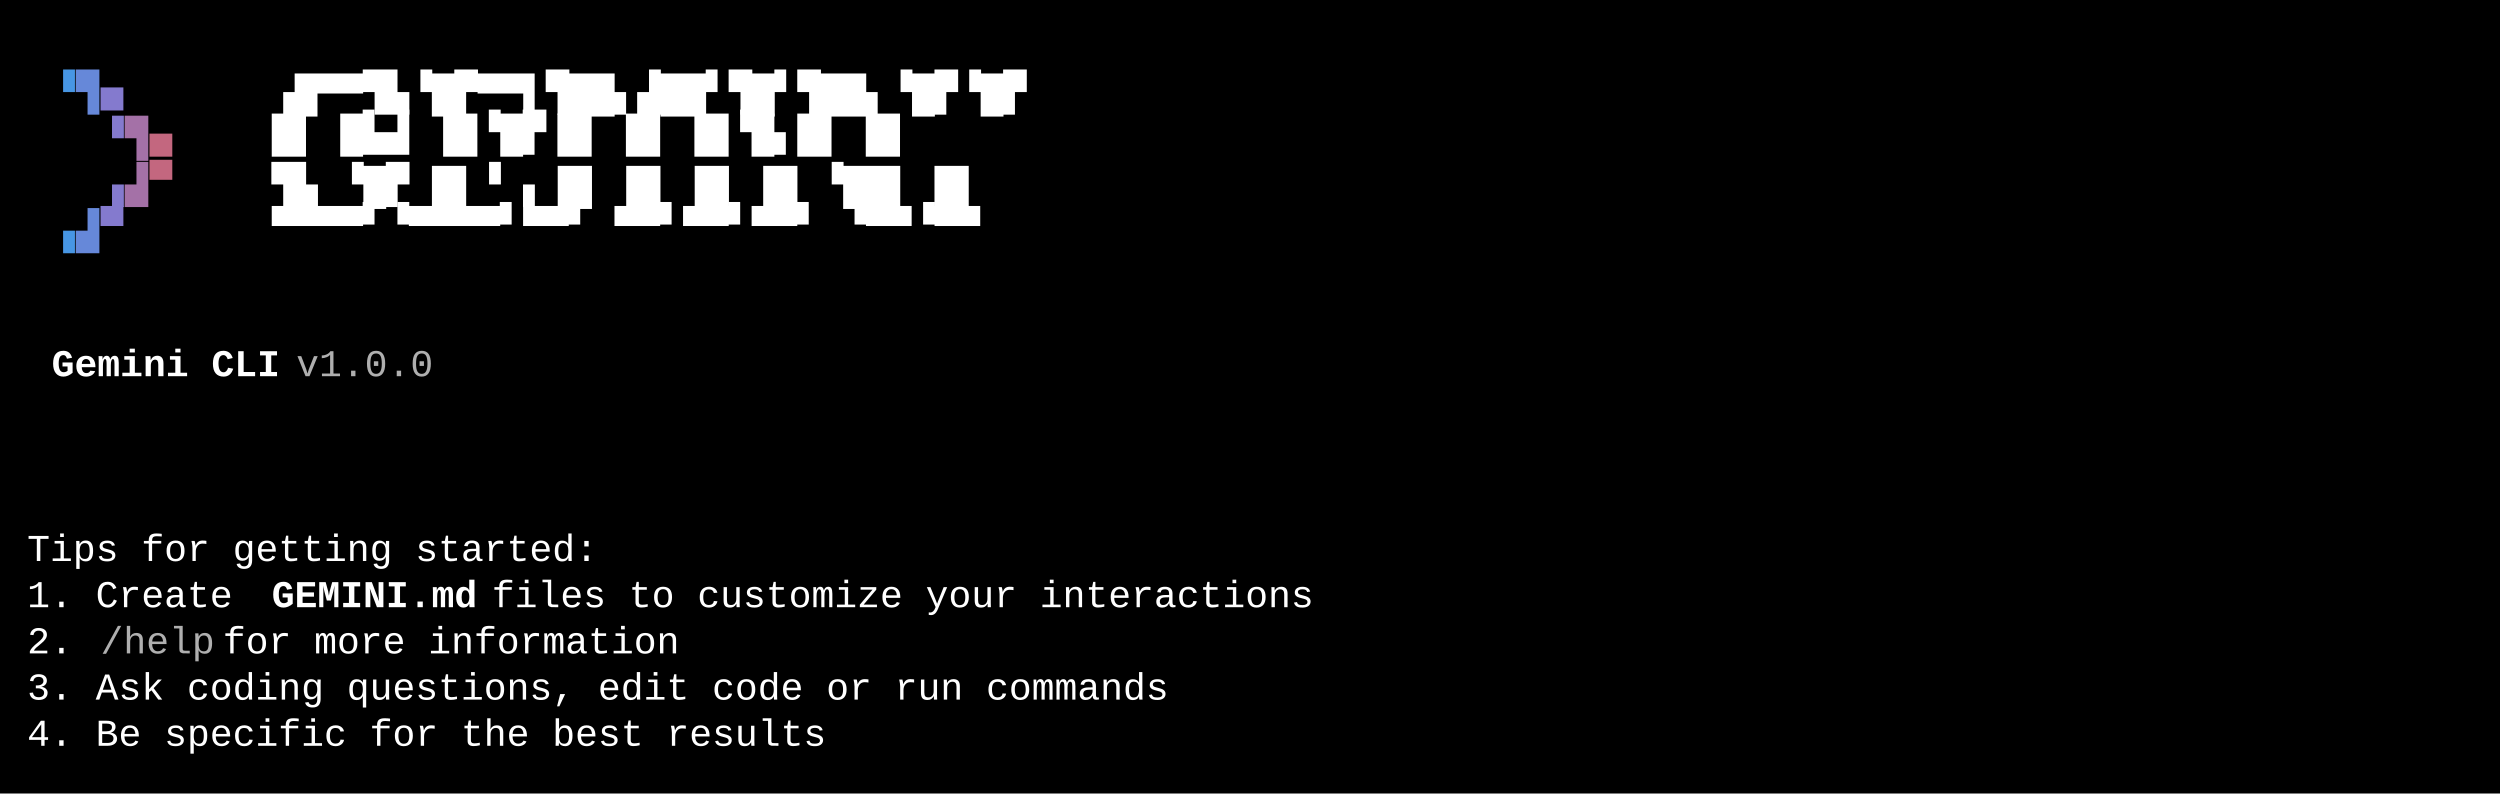
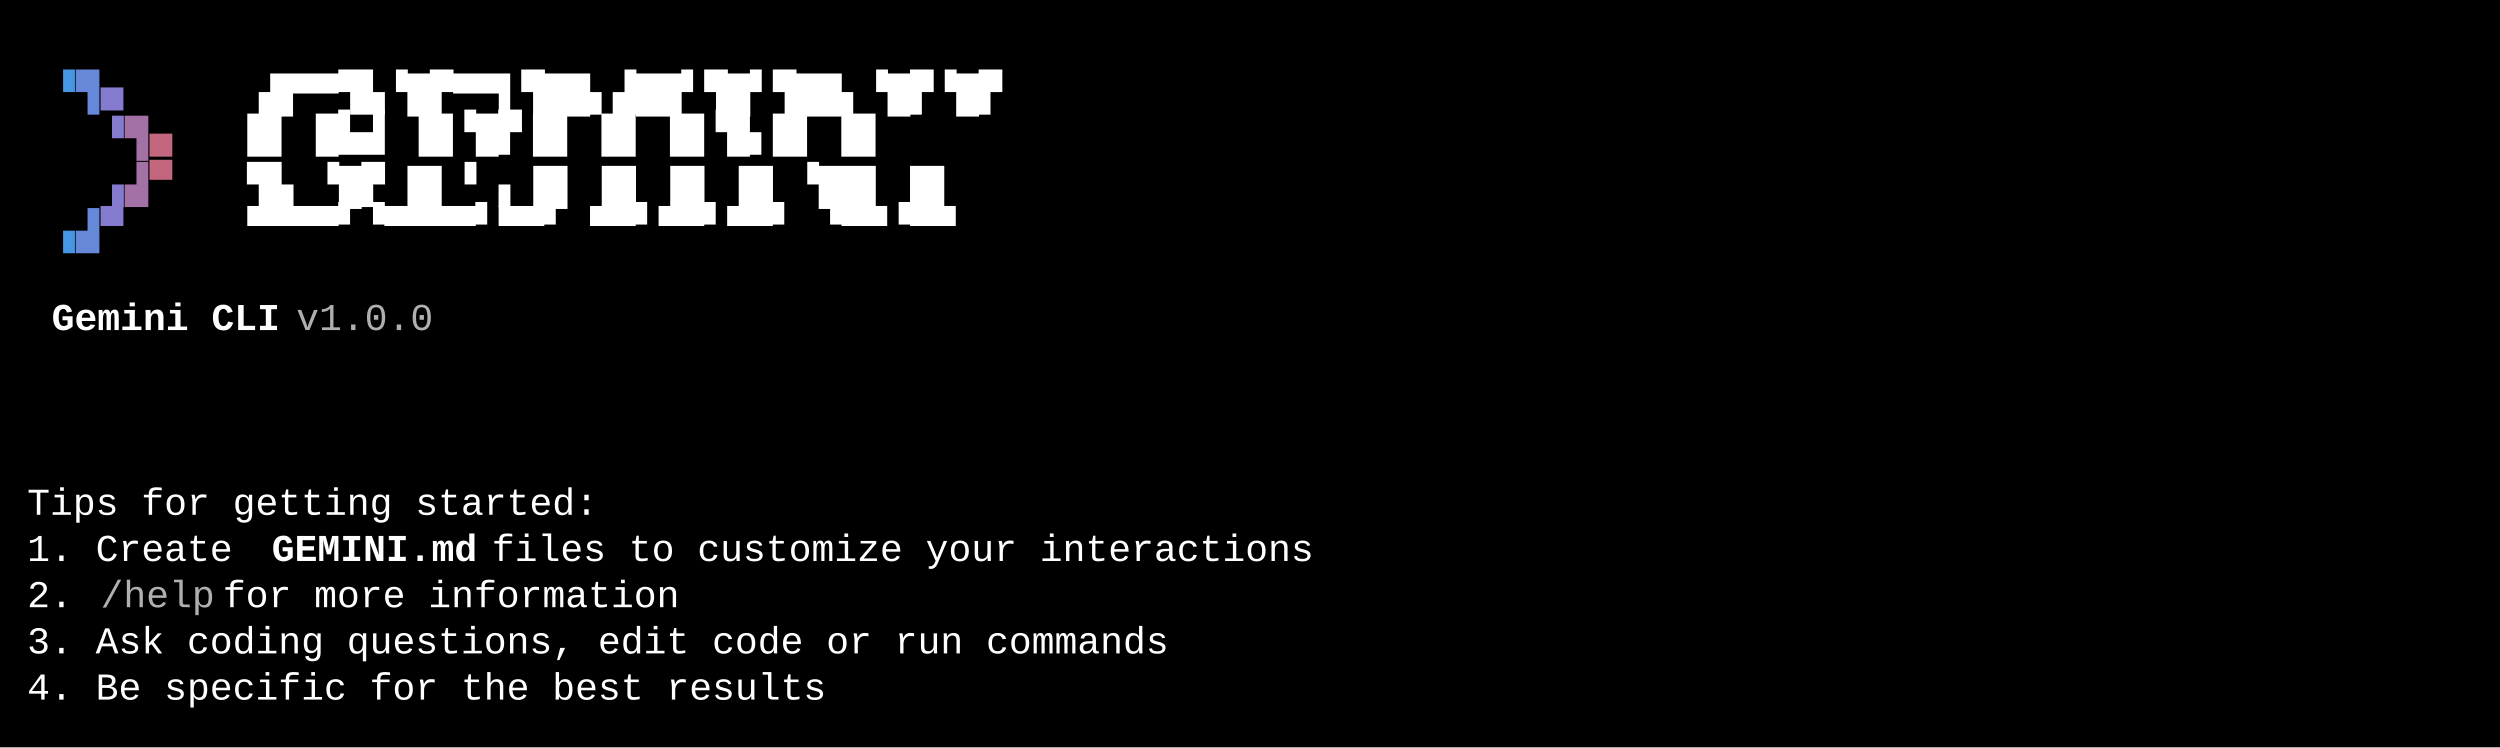
- <svg xmlns="http://www.w3.org/2000/svg" width="920" height="292" viewBox="0 0 920 292">
+ <svg xmlns="http://www.w3.org/2000/svg" width="920" height="275" viewBox="0 0 920 275">
  <style>
    text { font-family: Consolas, "Courier New", monospace; font-size: 14px; dominant-baseline: text-before-edge; white-space: pre; }
  </style>
-   <rect width="920" height="292" fill="#000000" />
+   <rect width="920" height="275" fill="#000000" />
  <g transform="translate(10, 10)">
    <text x="9" y="19" fill="#4796e4" textLength="9" lengthAdjust="spacingAndGlyphs">▝</text>
    <text x="18" y="19" fill="#6688d9" textLength="9" lengthAdjust="spacingAndGlyphs">▜</text>
    <text x="27" y="19" fill="#847ace" textLength="9" lengthAdjust="spacingAndGlyphs">▄</text>
-     <text x="90" y="19" fill="#ffffff" textLength="297" lengthAdjust="spacingAndGlyphs">▗█▀▀▜▙▝█▛▀▀▌▜██▖▟██▘▜█▘▜██▖▝█▛▝█▛</text>
+     <text x="81" y="19" fill="#ffffff" textLength="297" lengthAdjust="spacingAndGlyphs">▗█▀▀▜▙▝█▛▀▀▌▜██▖▟██▘▜█▘▜██▖▝█▛▝█▛</text>
    <text x="27" y="36" fill="#847ace" textLength="9" lengthAdjust="spacingAndGlyphs">▝</text>
    <text x="36" y="36" fill="#a471a7" textLength="9" lengthAdjust="spacingAndGlyphs">▜</text>
    <text x="45" y="36" fill="#c3677f" textLength="9" lengthAdjust="spacingAndGlyphs">▄</text>
-     <text x="90" y="36" fill="#ffffff" textLength="297" lengthAdjust="spacingAndGlyphs">█▌     █▙▟  ▐█▝█▛▐█ ▐█ ▐█▝█▖█▌ █▌</text>
+     <text x="81" y="36" fill="#ffffff" textLength="297" lengthAdjust="spacingAndGlyphs">█▌     █▙▟  ▐█▝█▛▐█ ▐█ ▐█▝█▖█▌ █▌</text>
    <text x="27" y="53" fill="#847ace" textLength="9" lengthAdjust="spacingAndGlyphs">▗</text>
    <text x="36" y="53" fill="#a471a7" textLength="9" lengthAdjust="spacingAndGlyphs">▟</text>
    <text x="45" y="53" fill="#c3677f" textLength="9" lengthAdjust="spacingAndGlyphs">▀</text>
-     <text x="90" y="53" fill="#ffffff" textLength="297" lengthAdjust="spacingAndGlyphs">▜▙ ▝█▛ █▌▝ ▖▐█   ▐█ ▐█ ▐█ ▝██▌ █▌</text>
+     <text x="81" y="53" fill="#ffffff" textLength="297" lengthAdjust="spacingAndGlyphs">▜▙ ▝█▛ █▌▝ ▖▐█   ▐█ ▐█ ▐█ ▝██▌ █▌</text>
    <text x="9" y="70" fill="#4796e4" textLength="9" lengthAdjust="spacingAndGlyphs">▗</text>
    <text x="18" y="70" fill="#6688d9" textLength="9" lengthAdjust="spacingAndGlyphs">▟</text>
    <text x="27" y="70" fill="#847ace" textLength="9" lengthAdjust="spacingAndGlyphs">▀</text>
-     <text x="90" y="70" fill="#ffffff" textLength="297" lengthAdjust="spacingAndGlyphs"> ▀▀▀▀▘▝▀▀▀▀▘▀▀▘  ▀▀▘▀▀▘▀▀▘ ▝▀▀▝▀▀</text>
-     <text x="9" y="121" fill="#ffffff" textLength="90" lengthAdjust="spacingAndGlyphs" font-weight="bold">Gemini CLI</text>
-     <text x="99" y="121" fill="#afafaf" textLength="63" lengthAdjust="spacingAndGlyphs"> v1.0.0</text>
-     <text x="0" y="189" fill="#ffffff" textLength="225" lengthAdjust="spacingAndGlyphs">Tips for getting started:</text>
-     <text x="0" y="206" fill="#ffffff" textLength="90" lengthAdjust="spacingAndGlyphs">1. Create </text>
-     <text x="90" y="206" fill="#ffffff" textLength="81" lengthAdjust="spacingAndGlyphs" font-weight="bold">GEMINI.md</text>
-     <text x="171" y="206" fill="#ffffff" textLength="333" lengthAdjust="spacingAndGlyphs"> files to customize your interactions</text>
-     <text x="0" y="223" fill="#ffffff" textLength="27" lengthAdjust="spacingAndGlyphs">2. </text>
-     <text x="27" y="223" fill="#afafaf" textLength="45" lengthAdjust="spacingAndGlyphs">/help</text>
-     <text x="72" y="223" fill="#ffffff" textLength="189" lengthAdjust="spacingAndGlyphs"> for more information</text>
-     <text x="0" y="240" fill="#ffffff" textLength="450" lengthAdjust="spacingAndGlyphs">3. Ask coding questions, edit code or run commands</text>
-     <text x="0" y="257" fill="#ffffff" textLength="315" lengthAdjust="spacingAndGlyphs">4. Be specific for the best results</text>
+     <text x="81" y="70" fill="#ffffff" textLength="297" lengthAdjust="spacingAndGlyphs"> ▀▀▀▀▘▝▀▀▀▀▘▀▀▘  ▀▀▘▀▀▘▀▀▘ ▝▀▀▝▀▀</text>
+     <text x="9" y="104" fill="#ffffff" textLength="90" lengthAdjust="spacingAndGlyphs" font-weight="bold">Gemini CLI</text>
+     <text x="99" y="104" fill="#afafaf" textLength="63" lengthAdjust="spacingAndGlyphs"> v1.0.0</text>
+     <text x="0" y="172" fill="#ffffff" textLength="225" lengthAdjust="spacingAndGlyphs">Tips for getting started:</text>
+     <text x="0" y="189" fill="#ffffff" textLength="90" lengthAdjust="spacingAndGlyphs">1. Create </text>
+     <text x="90" y="189" fill="#ffffff" textLength="81" lengthAdjust="spacingAndGlyphs" font-weight="bold">GEMINI.md</text>
+     <text x="171" y="189" fill="#ffffff" textLength="333" lengthAdjust="spacingAndGlyphs"> files to customize your interactions</text>
+     <text x="0" y="206" fill="#ffffff" textLength="27" lengthAdjust="spacingAndGlyphs">2. </text>
+     <text x="27" y="206" fill="#afafaf" textLength="45" lengthAdjust="spacingAndGlyphs">/help</text>
+     <text x="72" y="206" fill="#ffffff" textLength="189" lengthAdjust="spacingAndGlyphs"> for more information</text>
+     <text x="0" y="223" fill="#ffffff" textLength="450" lengthAdjust="spacingAndGlyphs">3. Ask coding questions, edit code or run commands</text>
+     <text x="0" y="240" fill="#ffffff" textLength="315" lengthAdjust="spacingAndGlyphs">4. Be specific for the best results</text>
  </g>
</svg>
